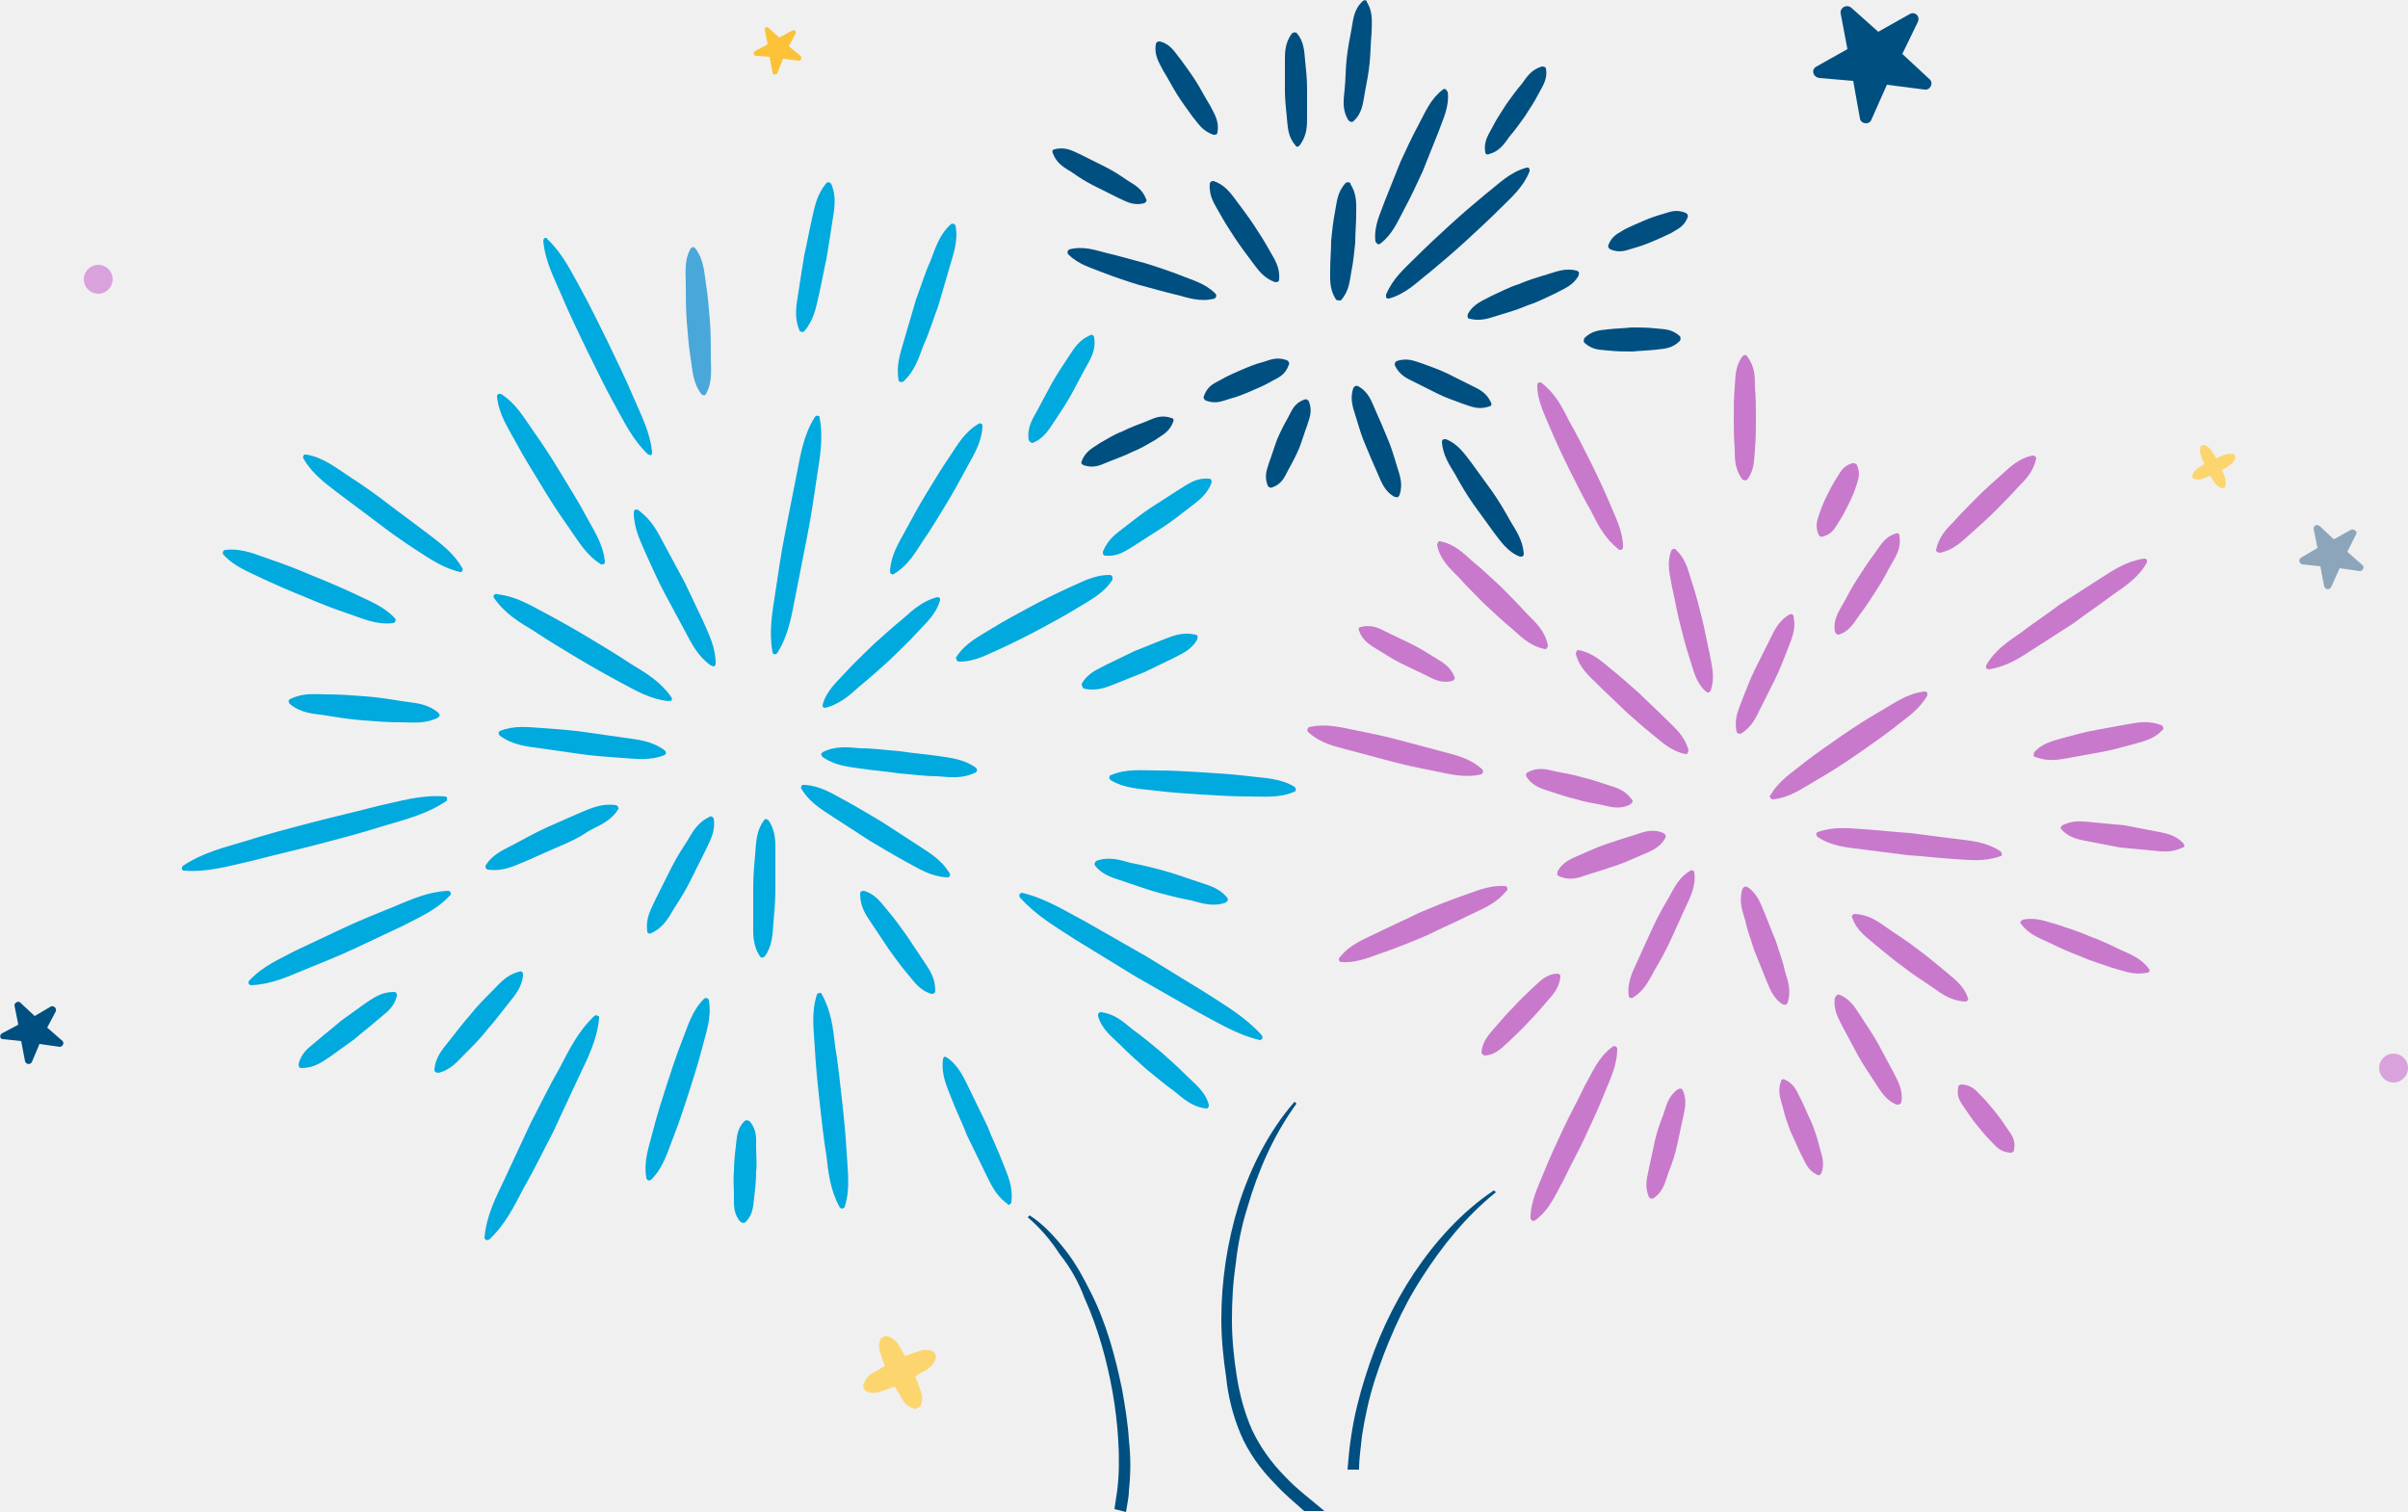
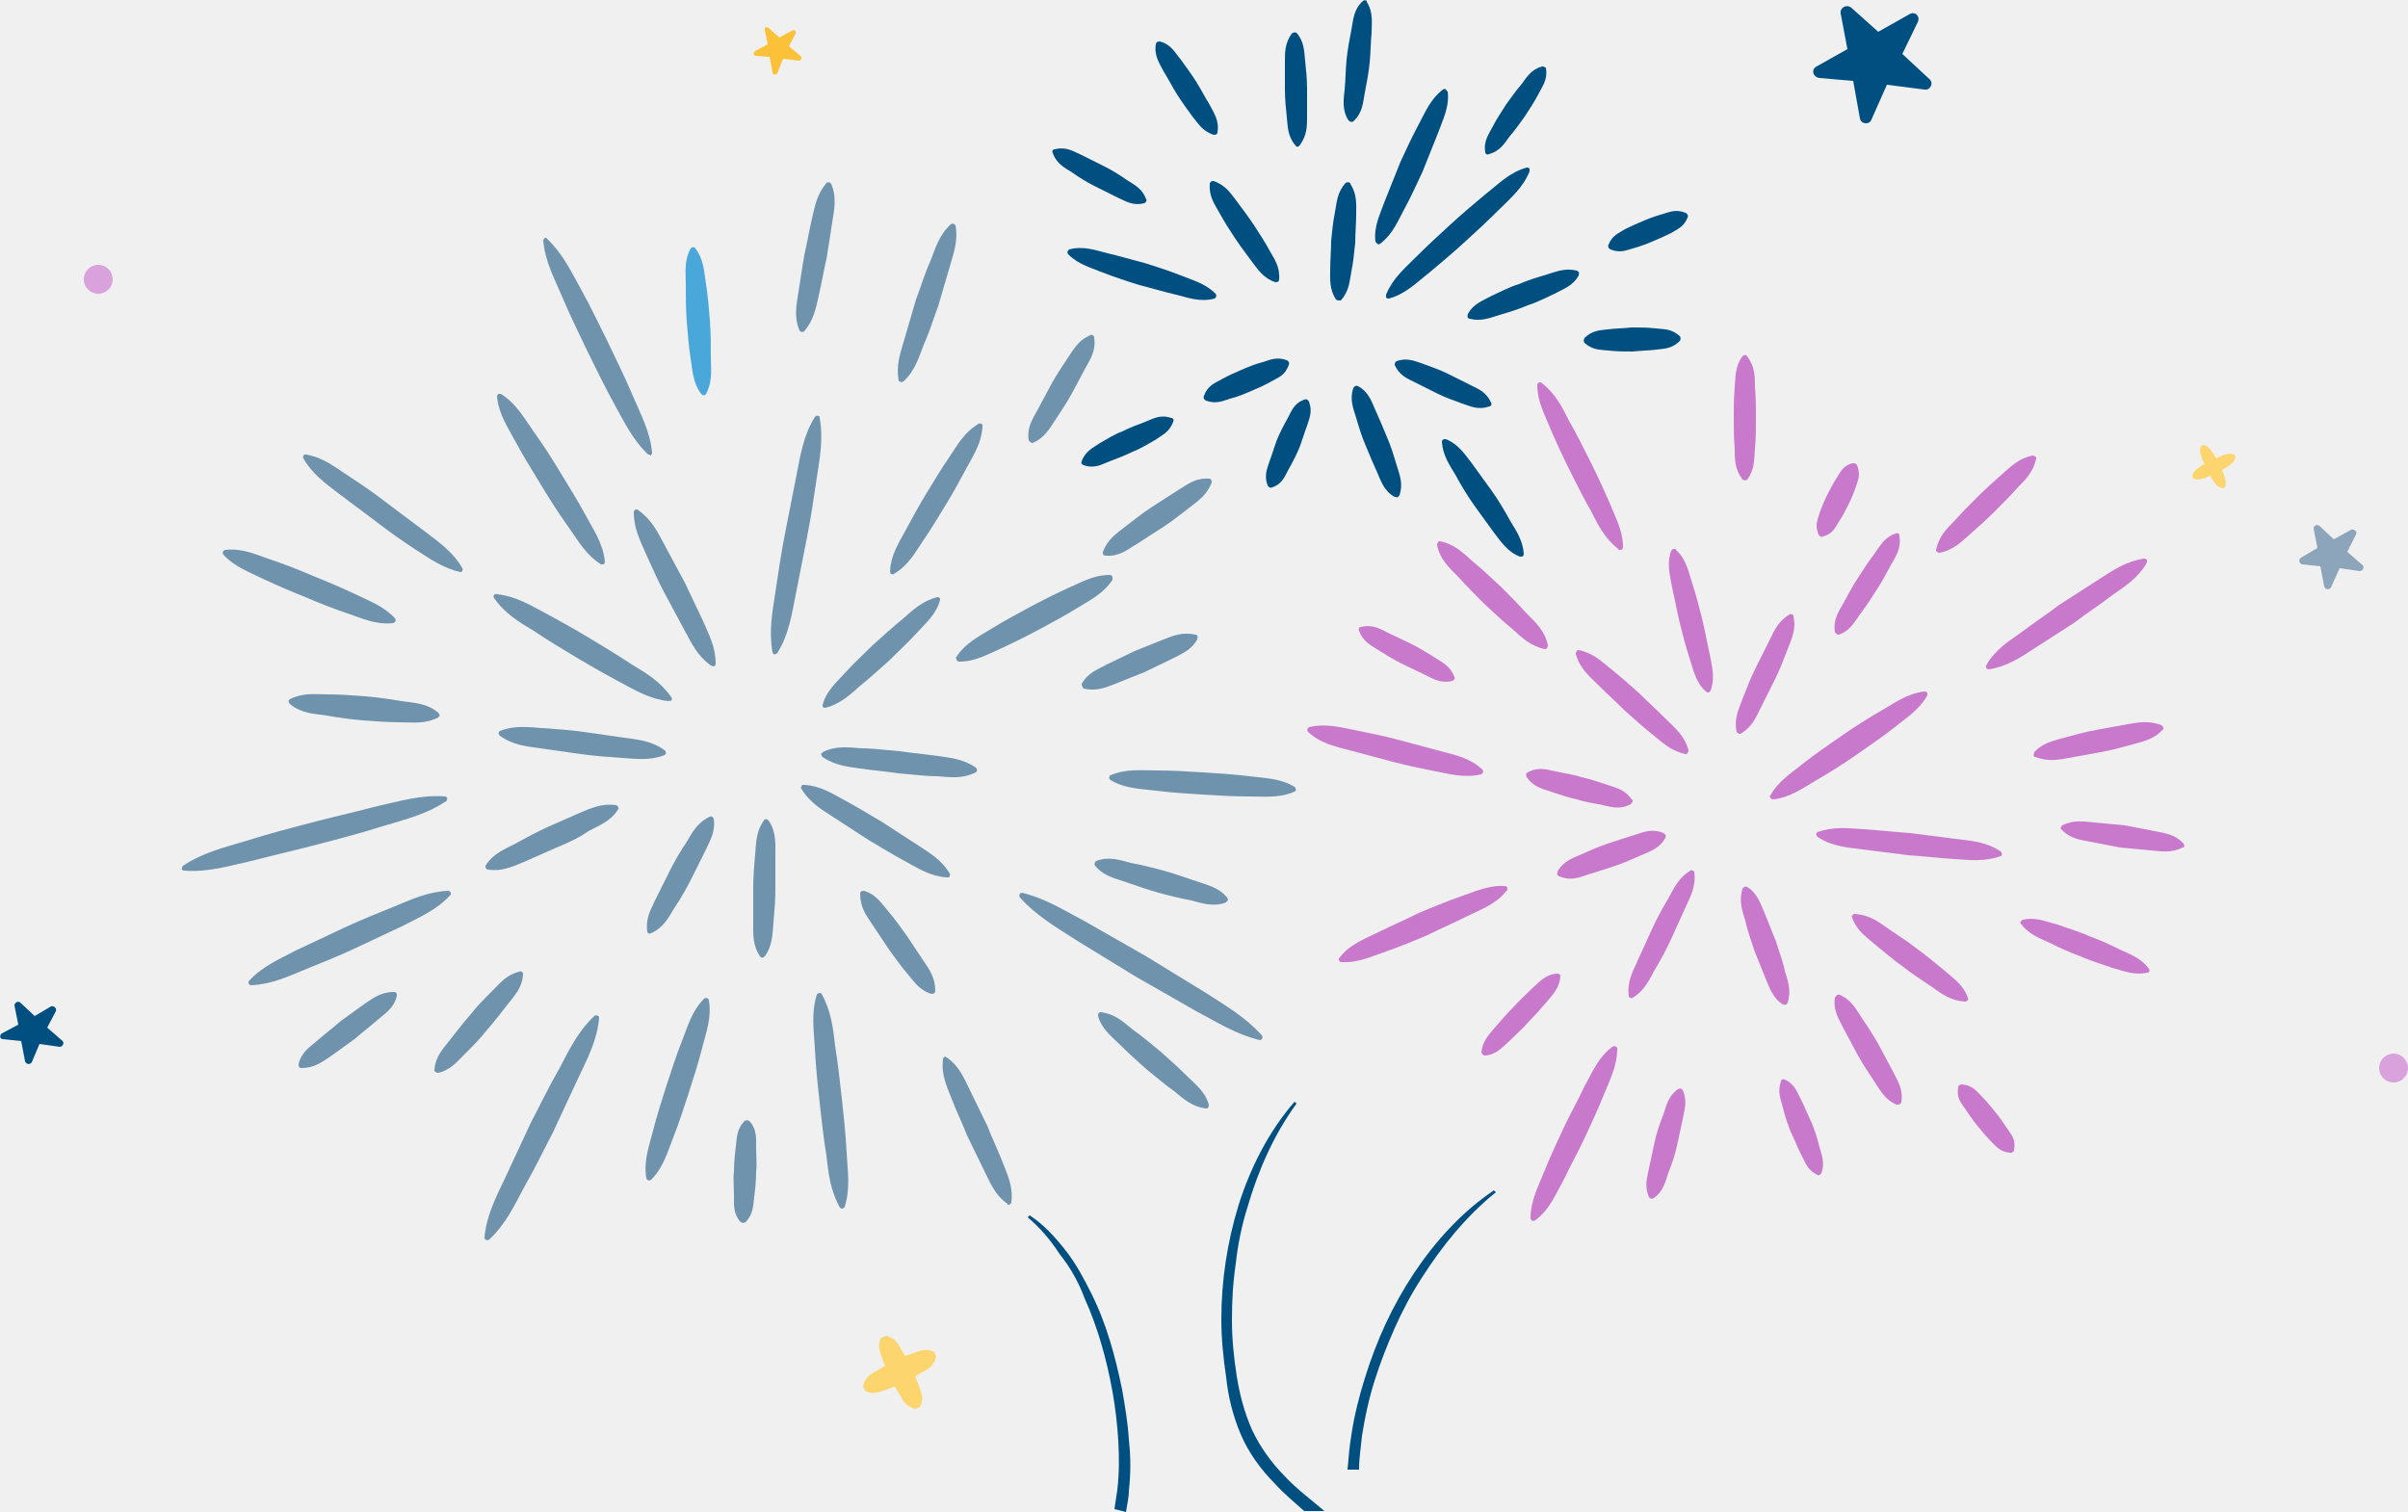
<svg xmlns="http://www.w3.org/2000/svg" id="Layer_1" viewBox="0 0 250 157">
-   <style>.st0{fill:#00A9DE;} .st1{fill:#4AA7D9;} .st2{fill:#004F81;} .st3{fill:#D9A2DC;} .st4{fill:#C879CC;} .st5{fill:#FFFFFF;} .st6{fill:#FCD56E;} .st7{fill:#FBC239;} .st8{fill:#8CA5BB;}</style>
+   <style>.st0{fill:#6F93AD;} .st1{fill:#4AA7D9;} .st2{fill:#004F81;} .st3{fill:#D9A2DC;} .st4{fill:#C879CC;} .st5{fill:#FFFFFF;} .st6{fill:#FCD56E;} .st7{fill:#FBC239;} .st8{fill:#8CA5BB;}</style>
  <path class="st0" d="M73.8 69.1c-1.4-1-2-2.3-2.7-3.6L69 61.6c-.7-1.3-1.3-2.7-1.9-4-.6-1.4-1.3-2.7-1.3-4.4 0-.2.1-.3.3-.3.1 0 .1 0 .2.1 1.4 1 2 2.3 2.7 3.6l2.1 3.9c.6 1.3 1.3 2.7 1.9 4 .6 1.4 1.3 2.7 1.3 4.4 0 .2-.1.3-.3.3-.1-.1-.1-.1-.2-.1zM67.3 47.2c-1.6-1.5-2.5-3.4-3.5-5.2-1-1.8-1.9-3.7-2.8-5.5-.9-1.9-1.8-3.7-2.6-5.6-.8-1.9-1.8-3.7-2-5.9 0-.1.1-.3.2-.3s.2 0 .2.1c1.6 1.5 2.5 3.4 3.5 5.2 1 1.8 1.9 3.7 2.8 5.5.9 1.9 1.8 3.7 2.6 5.6.8 1.9 1.8 3.7 2 5.9 0 .1-.1.3-.2.3 0-.1-.1-.1-.2-.1z" />
  <path class="st1" d="M72.8 40.9c-.9-1.2-.9-2.5-1.1-3.7-.2-1.3-.3-2.5-.4-3.8-.1-1.3-.1-2.5-.1-3.8 0-1.3-.2-2.5.5-3.8.1-.1.3-.2.4-.1l.1.1c.9 1.2.9 2.5 1.1 3.7.2 1.3.3 2.5.4 3.8.1 1.3.1 2.5.1 3.8 0 1.3.2 2.5-.5 3.8-.1.2-.3.2-.5 0 0 .1 0 .1 0 0z" />
  <path class="st0" d="M80.2 67.7c-.4-2.2 0-4.2.3-6.2s.6-4.1 1-6.1.8-4.1 1.2-6.1c.4-2 .7-4.1 1.9-6 .1-.1.2-.2.4-.1.1 0 .1.1.1.2.4 2.2 0 4.2-.3 6.2s-.6 4.1-1 6.1-.8 4.1-1.2 6.1c-.4 2-.7 4.1-1.9 6-.1.1-.2.2-.4.1-.1-.1-.1-.2-.1-.2zM83 34.3c-.6-1.4-.3-2.7-.1-4 .2-1.3.4-2.6.6-3.8.3-1.3.5-2.5.8-3.8.3-1.3.5-2.5 1.5-3.7.1-.1.3-.1.4 0l.1.1c.6 1.4.3 2.7.1 4-.2 1.3-.4 2.6-.6 3.8-.3 1.3-.5 2.5-.8 3.8-.3 1.3-.5 2.5-1.5 3.7-.1.1-.3.1-.4 0 0 0-.1 0-.1-.1zM93.3 39.5c-.3-1.6.2-2.9.6-4.3.4-1.4.8-2.7 1.2-4.1.5-1.3.9-2.7 1.5-4 .5-1.3.9-2.7 2.1-3.8.1-.1.3-.1.4 0l.1.1c.3 1.6-.2 2.9-.6 4.3-.4 1.4-.8 2.7-1.2 4.1-.5 1.3-.9 2.7-1.5 4-.5 1.3-.9 2.7-2.1 3.8-.1.1-.3.1-.4 0-.1 0-.1 0-.1-.1zM106.8 45.7c-.2-1.3.4-2.2.9-3.1.5-.9 1-1.9 1.5-2.8.5-.9 1.1-1.8 1.7-2.7.6-.9 1.1-1.8 2.3-2.3.2-.1.3 0 .4.2v.1c.2 1.3-.4 2.2-.9 3.1-.5.9-1 1.9-1.5 2.8-.5.9-1.1 1.8-1.7 2.7-.6.9-1.1 1.8-2.3 2.3-.1 0-.3-.1-.4-.3zM92.4 59.3c.1-1.7.9-2.9 1.6-4.2.7-1.3 1.4-2.6 2.2-3.9.8-1.3 1.5-2.5 2.4-3.8.8-1.2 1.5-2.5 3-3.4.1-.1.3 0 .4.1v.2c-.1 1.7-.9 2.9-1.6 4.2-.7 1.3-1.4 2.6-2.2 3.9-.8 1.3-1.5 2.5-2.4 3.8-.8 1.2-1.5 2.5-3 3.4-.1.1-.3 0-.4-.1.1-.1 0-.2 0-.2zM85.4 73.2c.4-1.5 1.5-2.4 2.4-3.4.9-1 1.9-1.9 2.9-2.9 1-.9 2-1.8 3.1-2.7 1-.9 2-1.8 3.5-2.2.2 0 .3.1.3.2v.1c-.4 1.5-1.5 2.4-2.4 3.4-.9 1-1.9 1.9-2.9 2.9-1 .9-2 1.8-3.1 2.7-1 .9-2 1.8-3.5 2.2-.2 0-.3-.1-.3-.2v-.1zM112.3 71c.7-1.2 1.7-1.5 2.6-2 1-.5 1.9-.9 2.9-1.4l3-1.2c1-.4 2-.8 3.3-.5.2 0 .3.2.2.4v.1c-.7 1.2-1.7 1.5-2.6 2-1 .5-1.9.9-2.9 1.4l-3 1.2c-1 .4-2 .8-3.3.5-.1-.1-.2-.3-.2-.5zM115.3 80.5c1.6-.7 3.2-.5 4.8-.5 1.6 0 3.2.1 4.8.2 1.6.1 3.2.2 4.8.4 1.6.2 3.2.2 4.7 1.1.1.1.2.3.1.4 0 .1-.1.1-.1.1-1.6.7-3.2.5-4.8.5-1.6 0-3.2-.1-4.8-.2-1.6-.1-3.2-.2-4.8-.4-1.6-.2-3.2-.2-4.7-1.1-.1-.1-.2-.2-.1-.4 0-.1.1-.1.1-.1zM85.4 78.1c1.4-.7 2.7-.5 4-.4 1.3 0 2.7.2 4 .3 1.3.2 2.6.3 4 .5 1.3.2 2.6.3 3.9 1.2.1.1.2.3.1.4l-.1.1c-1.4.7-2.7.5-4 .4-1.3 0-2.7-.2-4-.3-1.3-.2-2.6-.3-4-.5-1.3-.2-2.6-.3-3.9-1.2-.1-.1-.2-.3-.1-.4.1 0 .1-.1.1-.1zM99.3 68.2c.9-1.4 2.3-2.1 3.6-2.9 1.3-.8 2.6-1.5 3.9-2.2 1.3-.7 2.7-1.4 4-2 1.4-.6 2.7-1.4 4.4-1.4.2 0 .3.1.3.3v.2c-.9 1.4-2.3 2.1-3.6 2.9-1.3.8-2.6 1.5-3.9 2.2-1.3.7-2.7 1.4-4 2-1.4.6-2.7 1.4-4.4 1.4-.2 0-.3-.1-.3-.3-.1-.1-.1-.1 0-.2zM83.5 81.5c1.7.1 2.9.9 4.2 1.6 1.3.7 2.6 1.5 3.8 2.2 1.2.8 2.5 1.6 3.7 2.4 1.2.8 2.5 1.5 3.4 3 .1.1 0 .3-.1.4h-.2c-1.7-.1-2.9-.9-4.2-1.6-1.3-.7-2.6-1.5-3.8-2.2-1.2-.8-2.5-1.6-3.7-2.4-1.2-.8-2.5-1.5-3.4-3-.1-.1 0-.3.1-.4h.2zM113.8 89.4c1.3-.5 2.5-.1 3.6.2 1.1.2 2.3.5 3.4.8 1.1.3 2.2.7 3.4 1.1 1.1.4 2.3.6 3.2 1.7.1.1.1.3 0 .4 0 0-.1 0-.1.1-1.3.5-2.5.1-3.6-.2-1.1-.2-2.3-.5-3.4-.8-1.1-.3-2.2-.7-3.4-1.1-1.1-.4-2.3-.6-3.2-1.7-.1-.1-.1-.3.1-.5 0 .1 0 0 0 0zM106.1 92.7c2.5.6 4.5 1.9 6.6 3l6.3 3.6c2.1 1.3 4.1 2.5 6.2 3.8 2 1.3 4.1 2.5 5.8 4.4.1.1.1.3 0 .4-.1.1-.2.1-.2.1-2.5-.6-4.5-1.9-6.6-3l-6.3-3.6c-2.1-1.3-4.1-2.5-6.2-3.8-2-1.3-4.1-2.5-5.8-4.4-.1-.1-.1-.3 0-.4.1-.1.2-.1.2-.1zM114.3 105.1c1.5.2 2.3 1 3.3 1.8 1 .7 1.9 1.5 2.9 2.3.9.8 1.8 1.6 2.7 2.5.9.9 1.9 1.6 2.3 3 0 .2 0 .3-.2.4h-.1c-1.5-.2-2.3-1-3.3-1.8-1-.7-1.9-1.5-2.9-2.3-.9-.8-1.8-1.6-2.7-2.5-.9-.9-1.9-1.6-2.3-3 0-.2 0-.3.2-.4h.1zM89.7 92.5c1.3.4 1.8 1.3 2.5 2.1s1.3 1.7 1.9 2.5l1.8 2.7c.6.9 1.2 1.7 1.2 3.1 0 .2-.2.3-.3.3h-.1c-1.3-.4-1.8-1.3-2.5-2.1s-1.3-1.7-1.9-2.5l-1.8-2.7c-.6-.9-1.2-1.7-1.2-3.1 0-.2.1-.3.4-.3-.1 0-.1 0 0 0zM98.3 109.8c1.3.9 1.8 2.2 2.4 3.4.6 1.2 1.2 2.5 1.8 3.7.5 1.3 1.1 2.5 1.6 3.8.5 1.3 1.1 2.5.9 4.1 0 .2-.2.3-.3.3-.1 0-.1 0-.1-.1-1.3-.9-1.8-2.2-2.4-3.4-.6-1.2-1.2-2.5-1.8-3.7-.5-1.3-1.1-2.5-1.6-3.8-.5-1.3-1.1-2.5-.9-4.1 0-.2.2-.3.3-.3 0 .1 0 .1.1.1zM85.3 103.2c1 1.8 1.2 3.6 1.4 5.4.3 1.8.5 3.7.7 5.5.2 1.8.4 3.7.5 5.6.1 1.9.4 3.7-.2 5.6 0 .1-.2.2-.3.2-.1 0-.1-.1-.2-.1-1-1.8-1.2-3.6-1.4-5.4-.3-1.8-.5-3.7-.7-5.5-.2-1.8-.4-3.7-.5-5.6-.1-1.9-.4-3.7.2-5.6 0-.1.2-.2.3-.2.2 0 .2.1.2.1zM79.8 85.2c.8 1.2.7 2.4.7 3.6v3.5c0 1.2-.1 2.4-.2 3.5-.1 1.2-.1 2.4-.9 3.5-.1.1-.3.2-.4.1l-.1-.1c-.8-1.2-.7-2.4-.7-3.6v-3.5c0-1.2.1-2.4.2-3.5.1-1.2.1-2.4.9-3.5.1-.2.3-.2.5 0 0-.1 0-.1 0 0zM77.8 116.4c.8.9.7 1.8.7 2.7 0 .9.1 1.8 0 2.6 0 .9-.1 1.8-.2 2.6-.1.9-.1 1.8-.9 2.6-.1.1-.3.1-.5 0-.8-.9-.7-1.8-.7-2.7 0-.9-.1-1.8 0-2.6 0-.9.1-1.8.2-2.6.1-.9.1-1.8.9-2.6.1-.1.3-.1.5 0zM73.6 103.9c.3 1.8-.3 3.3-.7 4.9-.4 1.6-.9 3.1-1.4 4.7-.5 1.5-1 3.1-1.6 4.6-.6 1.5-1 3.1-2.3 4.4-.1.1-.3.1-.4 0 0 0-.1-.1-.1-.2-.3-1.8.3-3.3.7-4.9.4-1.6.9-3.1 1.4-4.7.5-1.5 1-3.1 1.6-4.6.6-1.5 1-3.1 2.3-4.4.1-.1.3-.1.4 0 .1.1.1.1.1.2zM74.1 85c.2 1.4-.4 2.3-.9 3.4l-1.5 3c-.5 1-1.1 2-1.7 2.9-.6 1-1.1 2-2.4 2.6-.2.1-.3 0-.4-.1v-.1c-.2-1.4.4-2.3.9-3.4l1.5-3c.5-1 1.1-2 1.7-2.9.6-1 1.1-2 2.4-2.6.1-.1.3 0 .4.2zM62.2 105.7c-.2 2.3-1.2 4.2-2.1 6.1-.9 1.9-1.8 3.9-2.7 5.8-1 1.9-1.9 3.8-3 5.7-1 1.9-1.9 3.8-3.6 5.4-.1.1-.3.1-.4 0-.1-.1-.1-.1-.1-.2.2-2.3 1.2-4.2 2.1-6.1.9-1.9 1.8-3.9 2.7-5.8 1-1.9 1.9-3.8 3-5.7 1-1.9 1.9-3.8 3.6-5.4.1-.1.3-.1.4 0 .1 0 .1.1.1.2zM54.3 101.2c-.1 1.4-.9 2.2-1.6 3.1-.7.9-1.4 1.8-2.1 2.6-.7.9-1.5 1.7-2.3 2.5-.8.8-1.5 1.7-2.8 2-.2 0-.3-.1-.4-.2v-.1c.1-1.4.9-2.2 1.6-3.1.7-.9 1.4-1.8 2.1-2.6.7-.9 1.5-1.7 2.3-2.5.8-.8 1.5-1.7 2.8-2 .2-.1.4 0 .4.3 0-.1 0-.1 0 0zM64.2 84c-.8 1.3-2 1.7-3.1 2.3-1 .7-2.1 1.2-3.3 1.7-1.1.5-2.3 1-3.4 1.5-1.2.5-2.3 1-3.7.8-.2 0-.3-.2-.3-.3v-.1c.8-1.3 2-1.7 3.1-2.3 1.1-.6 2.2-1.2 3.3-1.7 1.1-.5 2.3-1 3.4-1.5 1.2-.5 2.3-1 3.7-.8.2 0 .3.2.3.3.1.1 0 .1 0 .1zM46.7 93c-1.4 1.5-3.1 2.2-4.8 3.1l-5.1 2.4c-1.7.8-3.5 1.5-5.2 2.2-1.7.7-3.4 1.5-5.5 1.6-.2 0-.3-.1-.3-.3 0-.1 0-.1.1-.2 1.4-1.5 3.1-2.2 4.8-3.1l5.1-2.4c1.7-.8 3.5-1.5 5.2-2.2 1.7-.7 3.4-1.5 5.5-1.6.2 0 .3.1.3.3 0 .1 0 .1-.1.2zM46.3 83.2c-2.1 1.4-4.3 1.9-6.6 2.6-2.2.7-4.5 1.3-6.8 1.9-2.3.6-4.5 1.1-6.8 1.7-2.3.5-4.5 1.2-7 1-.1 0-.3-.1-.2-.3 0-.1.1-.2.1-.2 2.1-1.4 4.3-1.9 6.6-2.6 2.2-.7 4.5-1.3 6.8-1.9 2.3-.6 4.5-1.1 6.8-1.7 2.3-.5 4.5-1.2 7-1 .1 0 .3.1.2.3 0 .1 0 .2-.1.2zM45.5 74.5c-1.4.7-2.6.5-3.9.5-1.3 0-2.6-.1-3.9-.2-1.3-.1-2.6-.3-3.8-.5-1.3-.2-2.6-.2-3.8-1.2-.1-.1-.2-.3-.1-.4l.1-.1c1.4-.7 2.6-.5 3.9-.5 1.3 0 2.6.1 3.9.2 1.3.1 2.6.3 3.8.5 1.3.2 2.6.2 3.8 1.2.1.1.2.3.1.4-.1 0-.1.1-.1.1zM69 78.4c-1.5.6-2.9.4-4.4.3-1.4-.1-2.9-.2-4.3-.4l-4.2-.6c-1.4-.2-2.8-.3-4.2-1.3-.1-.1-.2-.3-.1-.4l.1-.1c1.5-.6 2.9-.4 4.4-.3 1.4.1 2.9.2 4.3.4l4.2.6c1.4.2 2.8.3 4.2 1.3.1.1.2.3.1.4l-.1.1zM69.4 72.8c-1.9-.2-3.4-1.1-4.9-1.9-1.5-.8-3.1-1.7-4.6-2.6-1.5-.9-3-1.8-4.5-2.8-1.5-.9-3-1.8-4.1-3.4-.1-.1-.1-.3.1-.4.1 0 .1-.1.2 0 1.9.2 3.4 1.1 4.9 1.9 1.5.8 3.1 1.7 4.6 2.6 1.5.9 3 1.8 4.5 2.8 1.5.9 3 1.8 4.1 3.4.1.1.1.3-.1.4-.1-.1-.2 0-.2 0zM40.8 64.7c-1.8.2-3.2-.5-4.7-1s-3-1.1-4.4-1.7c-1.5-.6-2.9-1.2-4.4-1.9-1.4-.7-2.9-1.2-4.1-2.5-.1-.1-.1-.3 0-.4 0 0 .1-.1.2-.1 1.8-.2 3.2.5 4.7 1s3 1.1 4.4 1.7c1.5.6 2.9 1.2 4.4 1.9 1.4.7 2.9 1.2 4.1 2.5.1.1.1.3 0 .4-.1 0-.1.1-.2.1zM47.8 59.4c-1.8-.4-3.2-1.4-4.6-2.3-1.4-.9-2.8-1.9-4.1-2.9-1.3-1-2.7-2-4-3-1.3-1-2.7-2-3.6-3.6-.1-.1 0-.3.1-.4h.2c1.8.3 3.1 1.4 4.5 2.3 1.4.9 2.8 1.9 4.1 2.9 1.3 1 2.7 2 4 3 1.3 1 2.7 2 3.6 3.6.1.1 0 .3-.1.4h-.1zM62.4 58.6c-1.6-1-2.4-2.5-3.4-3.9s-1.9-2.8-2.8-4.3c-.9-1.5-1.8-2.9-2.6-4.4-.8-1.5-1.8-2.9-2-4.8 0-.2.1-.3.2-.3h.2c1.6 1 2.4 2.5 3.4 3.9s1.9 2.8 2.8 4.3c.9 1.5 1.8 2.9 2.6 4.4.8 1.5 1.8 2.9 2 4.8 0 .2-.1.3-.2.3h-.2z" />
  <path class="st2" d="M138.7 31.1c-.7-1.1-.6-2.1-.6-3.1s.1-2 .1-3c.1-1 .2-2 .4-3s.2-2 1.1-3c.1-.1.3-.1.5 0v.1c.7 1.1.6 2.1.6 3.1s-.1 2-.1 3c-.1 1-.2 2-.4 3s-.2 2-1.1 3c-.2 0-.4 0-.5-.1zM142.8 25.1c-.2-1.6.5-2.9 1-4.3.5-1.3 1.1-2.7 1.6-4 .6-1.3 1.2-2.6 1.9-3.9.7-1.3 1.2-2.6 2.5-3.6.1-.1.3-.1.4.1 0 0 0 .1.1.1.2 1.6-.5 2.9-1 4.3-.5 1.3-1.1 2.7-1.6 4-.6 1.3-1.2 2.6-1.9 3.9-.7 1.3-1.2 2.6-2.5 3.6-.1.1-.3.1-.4-.1l-.1-.1zM143.9 30.6c.7-1.7 1.9-2.7 3.1-3.9 1.2-1.2 2.4-2.3 3.6-3.4 1.2-1.1 2.5-2.2 3.7-3.2 1.3-1 2.4-2.2 4.2-2.7.1 0 .3 0 .3.2v.2c-.7 1.7-1.9 2.7-3.1 3.9-1.2 1.2-2.4 2.3-3.6 3.4-1.2 1.1-2.5 2.2-3.7 3.2-1.3 1-2.4 2.2-4.2 2.7-.1 0-.3 0-.3-.2v-.2zM154.2 15.8c-.2-1.2.4-1.9.8-2.7.4-.8.9-1.5 1.4-2.3.5-.7 1-1.4 1.6-2.1.5-.7 1-1.5 2.1-1.8.2 0 .4.1.4.2.2 1.2-.4 1.9-.8 2.7-.4.8-.9 1.5-1.4 2.3-.5.7-1 1.4-1.6 2.1-.5.7-1 1.5-2.1 1.8-.2.1-.4 0-.4-.2zM167 25.4c.4-1 1.1-1.2 1.7-1.6.6-.3 1.3-.6 2-.9.7-.3 1.3-.5 2-.7.7-.2 1.3-.5 2.3-.1.2.1.3.3.2.5-.4 1-1.1 1.2-1.7 1.6-.6.3-1.3.6-2 .9-.7.3-1.3.5-2 .7-.7.2-1.3.5-2.3.1-.2-.1-.3-.3-.2-.5zM152.4 32.6c.6-1.1 1.6-1.4 2.5-1.9.9-.4 1.8-.9 2.8-1.2.9-.4 1.9-.7 2.9-1 1-.3 1.9-.7 3.1-.4.2.1.3.2.2.4v.1c-.6 1.1-1.6 1.4-2.5 1.9-.9.4-1.8.9-2.8 1.2-.9.4-1.9.7-2.9 1-1 .3-1.9.7-3.1.4-.2 0-.3-.2-.2-.5 0 .1 0 .1 0 0zM164.5 35.1c.8-.8 1.6-.8 2.4-.9.8-.1 1.6-.1 2.5-.2.8 0 1.6 0 2.5.1.8.1 1.6 0 2.5.8.1.1.1.4 0 .5-.8.8-1.6.8-2.4.9-.8.1-1.6.1-2.5.2-.8 0-1.6 0-2.5-.1-.8-.1-1.6 0-2.5-.8-.1-.1-.1-.3 0-.5zM145 37.5c1.1-.4 1.9 0 2.8.3.8.3 1.7.6 2.5 1l2.4 1.2c.8.4 1.6.7 2.1 1.8.1.2 0 .4-.2.4-1.1.4-1.9 0-2.8-.3-.8-.3-1.7-.6-2.5-1l-2.4-1.2c-.8-.4-1.6-.7-2.1-1.8 0-.1 0-.3.2-.4 0 .1 0 0 0 0zM141 40.1c1.1.6 1.4 1.6 1.8 2.5.4.9.8 1.8 1.2 2.8.4.9.7 1.9 1 2.9.3 1 .7 1.9.3 3.1-.1.2-.2.3-.4.2h-.1c-1.1-.6-1.4-1.6-1.8-2.5-.4-.9-.8-1.8-1.2-2.8-.4-.9-.7-1.9-1-2.9-.3-1-.7-1.9-.3-3.1.1-.2.3-.3.5-.2z" />
  <path class="st3" d="M149.9 45.8l8.1 11.9" />
  <path class="st2" d="M150.1 45.6c1.3.5 2 1.6 2.7 2.5.7 1 1.4 1.9 2.1 2.9.7 1 1.3 2 1.9 3.1.6 1 1.3 2 1.4 3.4 0 .2-.1.3-.3.3h-.1c-1.3-.5-2-1.6-2.7-2.5-.7-1-1.4-1.9-2.1-2.9-.7-1-1.3-2-1.9-3.1-.6-1-1.3-2-1.4-3.4 0-.2.1-.3.3-.3h.1zM135.9 41.7c.4 1.1 0 1.8-.2 2.5-.3.8-.5 1.5-.8 2.3-.3.7-.7 1.5-1.1 2.2-.4.7-.6 1.5-1.7 1.9-.2.1-.4 0-.5-.2-.4-1.1 0-1.8.2-2.5.3-.8.5-1.5.8-2.3.3-.7.7-1.5 1.1-2.2.4-.7.6-1.5 1.7-1.9.2-.1.4 0 .5.2z" />
  <path class="st0" d="M125.8 50.1c-.5 1.3-1.4 1.9-2.3 2.6-.9.7-1.8 1.4-2.7 2-.9.6-1.9 1.2-2.8 1.8-1 .6-1.8 1.3-3.2 1.2-.2 0-.3-.1-.3-.3v-.1c.5-1.3 1.4-1.9 2.3-2.6.9-.7 1.8-1.4 2.7-2 .9-.6 1.9-1.2 2.8-1.8 1-.6 1.8-1.3 3.2-1.2.2 0 .3.1.3.4 0-.1 0-.1 0 0z" />
  <path class="st2" d="M121.8 43.8c-.4 1.1-1.2 1.4-1.9 1.9-.7.4-1.5.9-2.3 1.2-.8.4-1.6.7-2.4 1-.8.3-1.5.8-2.7.4-.2-.1-.3-.2-.2-.4.4-1.1 1.2-1.4 1.9-1.9.7-.4 1.5-.9 2.3-1.2.8-.4 1.6-.7 2.4-1 .8-.3 1.5-.8 2.7-.4.2 0 .3.2.2.4zM133.8 37.9c-.4 1.1-1.1 1.3-1.8 1.7-.7.4-1.4.7-2.1 1-.7.3-1.4.6-2.2.8-.7.2-1.4.6-2.5.2-.2-.1-.3-.3-.2-.5.4-1.1 1.1-1.3 1.8-1.7.7-.4 1.4-.7 2.1-1 .7-.3 1.4-.6 2.2-.8.7-.2 1.4-.6 2.5-.2.2.1.3.3.2.5zM126.1 31c-1.5.4-2.8-.1-4-.4-1.3-.3-2.6-.7-3.8-1-1.3-.4-2.5-.8-3.8-1.3-1.2-.5-2.5-.8-3.6-1.9-.1-.1-.1-.3 0-.4l.1-.1c1.5-.4 2.8.1 4 .4 1.3.3 2.6.7 3.8 1 1.3.4 2.5.8 3.8 1.3 1.2.5 2.5.8 3.6 1.9.1.1.1.3 0 .4l-.1.1zM118.8 21.1c-1.2.3-1.9-.2-2.8-.6l-2.4-1.2c-.8-.4-1.6-.9-2.3-1.4-.8-.5-1.6-.9-2-2-.1-.2 0-.4.2-.4 1.2-.3 1.9.2 2.8.6l2.4 1.2c.8.4 1.6.9 2.3 1.4.8.5 1.6.9 2 2 .1.1 0 .3-.2.4.1 0 0 0 0 0zM132.4 29.3c-1.2-.4-1.8-1.3-2.4-2.1-.6-.8-1.2-1.6-1.8-2.5-.6-.9-1.1-1.7-1.6-2.6-.5-.9-1.1-1.7-1-3 0-.2.2-.3.3-.3h.1c1.2.4 1.8 1.3 2.4 2.1.6.8 1.2 1.6 1.8 2.5.6.9 1.1 1.7 1.6 2.6.5.9 1.1 1.7 1 3 0 .2-.1.3-.4.3.1 0 0 0 0 0zM126 14c-1.2-.4-1.6-1.2-2.2-1.9-.5-.7-1.1-1.5-1.6-2.3-.5-.8-.9-1.6-1.4-2.4-.4-.8-1-1.6-.8-2.8 0-.2.2-.3.4-.3 1.2.3 1.6 1.2 2.2 1.9.5.7 1.1 1.5 1.6 2.3.5.8.9 1.6 1.4 2.4.4.8 1 1.6.8 2.8 0 .2-.1.3-.4.3.1 0 .1 0 0 0zM134.5 15.1c-.8-.9-.8-1.9-.9-2.9-.1-1-.2-1.9-.2-2.9V6.4c0-1 0-1.9.7-2.9.1-.1.3-.2.5-.1.8.9.8 1.9.9 2.9.1 1 .2 1.9.2 2.9v2.9c0 1 0 1.9-.7 2.9-.2.3-.4.3-.5.1 0 .1 0 .1 0 0zM140 12.5c-.7-1.1-.5-2.2-.4-3.2.1-1 .1-2.1.2-3.1s.3-2.1.5-3.1.2-2.1 1.2-3c.1-.1.3-.1.4 0v.1c.7 1.1.5 2.2.5 3.2-.1 1-.1 2.1-.2 3.1s-.3 2.1-.5 3.1-.2 2.1-1.2 3c-.1.1-.3.1-.5-.1z" />
  <path class="st4" d="M206.2 69.1c.9-1.6 2.3-2.5 3.6-3.4 1.3-1 2.7-1.9 4-2.9l4.2-2.7c1.4-.9 2.7-1.8 4.6-2.1.2 0 .3.1.3.2v.2c-.9 1.6-2.3 2.5-3.6 3.4-1.3 1-2.7 1.9-4 2.9l-4.2 2.7c-1.4.9-2.7 1.8-4.6 2.1-.2 0-.3-.1-.3-.2v-.2zM183.8 82.6c.9-1.6 2.3-2.4 3.5-3.4 1.3-1 2.6-1.9 3.9-2.8 1.3-.9 2.7-1.8 4.1-2.6 1.4-.8 2.7-1.8 4.5-2 .2 0 .3.1.3.2v.2c-.9 1.6-2.3 2.4-3.5 3.4-1.3 1-2.6 1.9-3.9 2.8-1.3.9-2.7 1.8-4.1 2.6-1.4.8-2.7 1.8-4.5 2-.2 0-.3-.1-.3-.2-.1-.1-.1-.2 0-.2zM211.2 78.1c.9-1 2.1-1.2 3.1-1.5 1.1-.3 2.2-.6 3.3-.8l3.3-.6c1.1-.2 2.2-.4 3.5.1.2.1.2.3.2.4 0 0 0 .1-.1.1-.9 1-2.1 1.2-3.1 1.5-1.1.3-2.2.6-3.3.8l-3.3.6c-1.1.2-2.2.4-3.5-.1-.2 0-.2-.2-.1-.5-.1.1 0 .1 0 0zM188.7 86.4c1.7-.6 3.2-.4 4.8-.3 1.6.1 3.2.3 4.8.4 1.6.2 3.2.4 4.7.6 1.6.2 3.2.3 4.7 1.3.1.1.2.3.1.4 0 .1-.1.1-.1.1-1.7.6-3.2.4-4.8.3-1.6-.1-3.2-.3-4.8-.4-1.6-.2-3.2-.4-4.7-.6-1.6-.2-3.2-.3-4.7-1.3-.1-.1-.2-.3-.1-.4l.1-.1zM214.1 85.7c1.2-.6 2.2-.4 3.3-.3 1.1.1 2.1.2 3.2.3 1 .2 2.1.4 3.1.6 1 .2 2.1.3 3 1.3.1.1.1.3 0 .4h-.1c-1.2.6-2.2.4-3.3.3-1.1-.1-2.1-.2-3.2-.3-1-.2-2.1-.4-3.1-.6-1-.2-2.1-.3-3-1.3-.1 0-.1-.2.1-.4-.1.1-.1.1 0 0zM210 95.5c1.4-.3 2.4.2 3.6.5 1.1.4 2.2.7 3.3 1.2 1.1.4 2.2.9 3.2 1.4 1.1.5 2.2.9 3 2 .1.1.1.3-.1.4h-.1c-1.4.3-2.4-.2-3.6-.5-1.1-.4-2.2-.7-3.3-1.2-1.1-.4-2.2-.9-3.2-1.4-1.1-.5-2.2-.9-3-2-.1 0-.1-.2.2-.4-.1.1-.1.1 0 0zM192.6 94.9c1.5.1 2.4.8 3.4 1.5s2 1.3 3 2.1c1 .7 1.9 1.5 2.9 2.3.9.8 1.9 1.4 2.4 2.8.1.2 0 .3-.2.4h-.1c-1.5-.1-2.4-.8-3.4-1.5s-2-1.3-3-2.1c-1-.7-1.9-1.5-2.9-2.3-.9-.8-1.9-1.4-2.4-2.8-.1-.2 0-.3.2-.4h.1zM203.7 112.6c1.1.1 1.5.7 2 1.2s1 1.1 1.4 1.6c.5.6.9 1.2 1.3 1.8.4.6.9 1.1.7 2.2 0 .2-.2.3-.4.3-1.1-.1-1.5-.7-2-1.2s-1-1.1-1.4-1.6c-.5-.6-.9-1.2-1.3-1.8-.4-.6-.9-1.1-.7-2.2 0-.2.2-.3.4-.3zM185.3 112.1c1.1.5 1.3 1.4 1.7 2.1.4.8.7 1.6 1.1 2.4.3.8.6 1.6.8 2.5.2.8.6 1.6.2 2.7-.1.2-.3.3-.4.2-1.1-.5-1.3-1.4-1.7-2.1-.4-.8-.7-1.6-1.1-2.4-.3-.8-.6-1.6-.8-2.5-.2-.8-.6-1.6-.2-2.7 0-.2.2-.3.4-.2zM191 103.3c1.2.5 1.7 1.5 2.3 2.4.6.9 1.2 1.8 1.7 2.7.5.9 1 1.9 1.5 2.8.5 1 1.1 1.9.9 3.2 0 .2-.2.3-.4.3h-.1c-1.2-.5-1.7-1.5-2.3-2.4-.6-.9-1.2-1.8-1.7-2.7-.5-.9-1-1.9-1.5-2.8-.5-1-1.1-1.9-.9-3.2.1-.2.3-.4.5-.3zM181.4 92.1c1.1.7 1.4 1.8 1.8 2.7l1.2 3c.3 1 .7 2 .9 3 .3 1 .7 2 .3 3.3-.1.2-.2.3-.4.2h-.1c-1.1-.7-1.4-1.8-1.8-2.7l-1.2-3c-.3-1-.7-2-.9-3-.3-1-.7-2-.3-3.3.1-.2.3-.3.5-.2 0-.1 0-.1 0 0zM175.9 90.6c.2 1.4-.4 2.5-.9 3.6l-1.5 3.3c-.5 1.1-1.1 2.2-1.7 3.2-.6 1.1-1.1 2.2-2.3 2.9-.1.1-.3 0-.4-.1v-.1c-.2-1.4.4-2.5.9-3.6l1.5-3.3c.5-1.1 1.1-2.2 1.7-3.2.6-1.1 1.1-2.2 2.3-2.9.1-.1.3 0 .4.1v.1zM174.7 113.2c.5 1.1.2 2 0 3-.2.9-.4 1.9-.6 2.8-.2.9-.5 1.8-.9 2.8-.3.9-.5 1.9-1.5 2.6-.1.1-.4.1-.5-.1-.5-1.1-.2-2 0-3 .2-.9.4-1.9.6-2.8.2-.9.5-1.8.9-2.8.3-.9.5-1.9 1.5-2.6.2-.1.4-.1.5.1zM167.9 108.9c0 1.8-.8 3.3-1.4 4.8-.6 1.5-1.3 3-2 4.5s-1.5 2.9-2.2 4.4c-.8 1.4-1.4 3-2.9 4.1-.1.1-.3.1-.4 0 0-.1-.1-.1-.1-.2 0-1.8.8-3.3 1.4-4.8.6-1.5 1.3-3 2-4.5s1.5-2.9 2.2-4.4c.8-1.4 1.4-3 2.9-4.1.1-.1.3-.1.4 0 .1.1.1.1.1.2zM162 101.4c-.1 1.2-.8 1.9-1.4 2.6-.6.7-1.2 1.4-1.9 2.1-.6.7-1.3 1.3-2 2-.7.6-1.3 1.4-2.5 1.5-.2 0-.3-.1-.4-.3.1-1.2.8-1.9 1.4-2.6.6-.7 1.2-1.4 1.9-2.1.6-.7 1.3-1.3 2-2 .7-.6 1.3-1.4 2.5-1.5.3 0 .4.1.4.3zM156.4 92.5c-1.1 1.4-2.6 1.9-4 2.6-1.4.7-2.8 1.3-4.2 2-1.4.6-2.9 1.2-4.3 1.7-1.5.5-2.9 1.2-4.6 1.1-.2 0-.3-.1-.3-.3 0-.1 0-.1.1-.2 1.1-1.4 2.6-1.9 4-2.6 1.4-.7 2.8-1.3 4.2-2 1.4-.6 2.9-1.2 4.3-1.7 1.5-.5 2.9-1.2 4.6-1.1.2 0 .3.1.3.3 0 .1 0 .2-.1.2zM172.9 87c-.6 1.1-1.6 1.4-2.5 1.8-.9.4-1.8.8-2.7 1.1-.9.3-1.8.6-2.8.9-.9.3-1.8.7-3 .2-.2-.1-.3-.2-.2-.4v-.1c.6-1.1 1.6-1.4 2.5-1.8.9-.4 1.8-.8 2.7-1.1.9-.3 1.8-.6 2.8-.9.9-.3 1.8-.7 3-.2.2.1.3.3.2.5zM153.8 80.4c-1.7.4-3.2 0-4.7-.3s-3-.6-4.5-1l-4.5-1.2c-1.5-.4-3-.7-4.3-1.9-.1-.1-.1-.3 0-.4l.1-.1c1.7-.4 3.2 0 4.7.3s3 .6 4.5 1l4.5 1.2c1.5.4 3 .7 4.3 1.9.1.1.1.3 0 .4l-.1.1zM169.3 83.5c-1.1.6-2 .3-2.9.1-.9-.2-1.8-.3-2.7-.6-.9-.2-1.8-.5-2.7-.8-.9-.3-1.8-.5-2.5-1.5-.1-.2-.1-.4.1-.5 1.1-.6 2-.3 2.9-.1.9.2 1.8.3 2.7.6.9.2 1.8.5 2.7.8.9.3 1.8.5 2.5 1.5.2.1.1.3-.1.5.1 0 0 0 0 0zM150.8 70.7c-1.2.3-2-.2-2.8-.6-.8-.4-1.7-.8-2.5-1.2-.8-.4-1.6-.9-2.4-1.4-.8-.5-1.6-.9-2-2-.1-.2 0-.4.2-.4 1.2-.3 2 .2 2.8.6.8.4 1.7.8 2.5 1.2.8.4 1.6.9 2.4 1.4.8.5 1.6.9 2 2 .1.1 0 .3-.2.4zM175 78.3c-1.5-.3-2.4-1.2-3.4-2s-2-1.7-2.9-2.5c-.9-.9-1.9-1.8-2.8-2.7-.9-.9-1.9-1.7-2.3-3.2 0-.2.1-.3.2-.4h.1c1.5.3 2.4 1.2 3.4 2s2 1.7 2.9 2.5c.9.9 1.9 1.8 2.8 2.7.9.9 1.9 1.7 2.3 3.2 0 .2-.1.3-.2.4h-.1zM160.4 67.4c-1.5-.3-2.4-1.2-3.4-2.1-1-.8-1.9-1.7-2.9-2.6-.9-.9-1.8-1.8-2.7-2.8-.9-.9-1.9-1.8-2.2-3.3 0-.2.1-.3.2-.4h.1c1.5.3 2.4 1.2 3.4 2.1 1 .8 1.9 1.7 2.9 2.6.9.9 1.8 1.8 2.7 2.8.9.9 1.9 1.8 2.2 3.3 0 .2-.1.3-.2.4h-.1zM168 57c-1.4-1.1-2.1-2.5-2.8-3.9-.8-1.4-1.5-2.8-2.2-4.2-.7-1.4-1.4-2.9-2-4.3-.6-1.5-1.4-2.9-1.4-4.6 0-.2.1-.3.3-.3.1 0 .1 0 .2.1 1.4 1.1 2.1 2.5 2.8 3.9.8 1.4 1.5 2.8 2.2 4.2.7 1.4 1.4 2.9 2 4.3.6 1.5 1.4 2.9 1.4 4.6 0 .2-.1.3-.3.3-.1 0-.2 0-.2-.1zM177.1 71.8c-1.1-1-1.3-2.3-1.7-3.5-.4-1.2-.7-2.4-1-3.6-.3-1.2-.5-2.4-.8-3.7-.2-1.2-.6-2.4-.1-3.8.1-.2.2-.2.4-.2 0 0 .1 0 .1.1 1.1 1 1.3 2.3 1.7 3.5.4 1.2.7 2.4 1 3.6.3 1.2.5 2.4.8 3.7.2 1.2.6 2.4.1 3.8-.1.2-.2.2-.4.2 0-.1-.1-.1-.1-.1zM180.9 49.8c-.8-1.1-.8-2.1-.8-3.2-.1-1.1-.1-2.1-.1-3.2s0-2.1.1-3.2 0-2.1.8-3.2c.1-.1.3-.2.4-.1l.1.1c.8 1.1.8 2.1.8 3.2.1 1.1.1 2.1.1 3.2s0 2.1-.1 3.2 0 2.1-.8 3.2c-.1.1-.3.1-.5 0 .1 0 .1 0 0 0zM180.3 76c-.3-1.4.2-2.3.6-3.4.4-1 .8-2.1 1.3-3.1l1.5-3c.5-1 .9-2 2.1-2.7.1-.1.3 0 .4.1v.1c.3 1.4-.2 2.3-.6 3.4-.4 1-.8 2.1-1.3 3.1l-1.5 3c-.5 1-.9 2-2.1 2.7-.1 0-.3 0-.4-.2zM188.8 55.5c-.4-1-.1-1.5.1-2.2.2-.6.5-1.3.8-1.9.3-.6.6-1.2 1-1.8.4-.6.6-1.2 1.6-1.5.2 0 .4 0 .5.2.4 1 .1 1.5-.1 2.2-.2.6-.5 1.3-.8 1.9-.3.6-.6 1.2-1 1.8-.4.6-.6 1.2-1.6 1.5-.2.1-.4 0-.5-.2zM190.5 65.6c-.2-1.3.4-2.1.9-3 .5-.9.9-1.7 1.5-2.6.5-.8 1.1-1.7 1.7-2.5.6-.8 1-1.7 2.2-2.1.2-.1.4 0 .4.2v.1c.2 1.3-.4 2.1-.9 3-.5.9-.9 1.7-1.5 2.6-.5.8-1.1 1.7-1.7 2.5-.6.8-1 1.7-2.2 2.1-.2 0-.3-.1-.4-.3zM201 57.1c.3-1.4 1.1-2.2 1.9-3 .8-.9 1.6-1.7 2.4-2.5.8-.8 1.7-1.6 2.6-2.4.9-.8 1.7-1.6 3.1-1.9.2 0 .3.1.4.2v.1c-.3 1.4-1.1 2.2-1.9 3-.8.9-1.6 1.7-2.4 2.5-.8.8-1.7 1.6-2.6 2.4-.9.8-1.7 1.6-3.1 1.9-.2 0-.3-.1-.4-.2v-.1z" />
  <path class="st5" d="M230.9 50.7l-2.1-4.4" />
  <path class="st6" d="M230.7 50.7c-.6-.2-.7-.5-1-.9-.2-.3-.4-.7-.6-1.1-.2-.4-.3-.7-.5-1.1-.1-.4-.3-.7-.1-1.3l.3-.1c.6.2.7.5 1 .9.2.3.4.7.6 1.1.2.4.3.7.5 1.1.1.4.3.7.1 1.3l-.3.1z" />
  <path class="st5" d="M227.6 49.5l4.4-2.1" />
  <path class="st6" d="M227.6 49.4c.2-.6.5-.7.9-1 .3-.2.7-.4 1.1-.6.4-.2.7-.3 1.1-.5.4-.1.7-.3 1.3-.1l.1.3c-.2.6-.5.7-.9 1-.3.2-.7.4-1.1.6-.4.2-.7.3-1.1.5-.4.1-.7.3-1.3.1l-.1-.3z" />
  <path class="st2" d="M4.9 106.7l.9-1.7c.1-.3-.2-.6-.5-.5l-1.7 1-1.5-1.4c-.2-.2-.6 0-.6.3l.4 2-1.7.9c-.3.2-.2.6.1.6l1.9.2.4 2.1c.1.3.5.4.7.1l.8-1.9 2.1.3c.3 0 .5-.4.3-.6l-1.6-1.4z" />
  <path class="st7" d="M81.9 4.8l.7-1.3c.1-.2-.1-.5-.4-.3l-1.3.7-1.1-1c-.2-.2-.5 0-.4.2l.3 1.5-1.3.7c-.2.1-.2.5.1.5l1.4.1.3 1.6c0 .3.4.3.5.1l.6-1.5 1.6.2c.3 0 .4-.3.2-.5l-1.2-1z" />
  <path class="st8" d="M243.7 57.3l.9-1.8c.2-.3-.2-.6-.5-.5l-1.8 1-1.5-1.4c-.3-.2-.6 0-.6.3l.4 2-1.7 1c-.3.2-.2.6.1.7l1.9.2.4 2.1c.1.3.5.4.7.1l.9-2 2.1.3c.3 0 .5-.4.3-.6l-1.6-1.4z" />
  <path class="st2" d="M197.5 5.6l1.6-3.3c.3-.6-.3-1.2-.9-.8L195 3.3 192.2.8c-.5-.4-1.2 0-1.1.6l.7 3.7-3.2 1.8c-.6.3-.4 1.1.3 1.2l3.5.3.7 3.9c.1.6 1 .7 1.2.1l1.6-3.6 3.9.5c.6.1 1-.7.5-1.1l-2.8-2.6zM141.1 152.5c0-1.1.2-2.3.3-3.4.3-1.9.7-3.8 1.3-5.7.6-1.9 1.3-3.7 2.1-5.5.8-1.8 1.7-3.5 2.8-5.2 2.1-3.3 4.6-6.4 7.7-8.9l-.2-.2c-3.3 2.2-6.1 5.3-8.3 8.6-2.2 3.3-3.9 7-5.1 10.9-.6 1.9-1.1 3.9-1.4 5.9-.2 1.2-.3 2.4-.4 3.6h1.2z" />
  <circle class="st3" cx="248.5" cy="110.9" r="1.5" />
  <path class="st2" d="M128.8 148.9c.8 1.9 2.1 3.7 3.6 5.2.9 1 2 1.9 3 2.8h2.1c-1.4-1.2-2.9-2.3-4.1-3.6-1.4-1.4-2.6-3.1-3.4-4.8-.8-1.8-1.3-3.7-1.6-5.6-.3-1.9-.5-3.9-.5-5.8 0-2 .1-3.9.4-5.9.2-1.9.6-3.9 1.2-5.8 1.1-3.8 2.7-7.5 5.1-10.8l-.2-.2c-2.7 3.1-4.6 6.9-5.8 10.7-1.2 3.9-1.8 7.9-1.8 11.9 0 2 .2 4 .5 6 .2 2 .7 4 1.5 5.9zM112.6 134.8c1.4 3.1 2.3 6.4 2.9 9.7.3 1.7.5 3.4.6 5.1.1 1.7.1 3.4-.1 5.1-.1.7-.2 1.3-.3 2l1.2.3c.1-.7.3-1.5.3-2.2.2-1.8.2-3.5 0-5.3-.1-1.7-.4-3.5-.7-5.2-.7-3.4-1.6-6.8-3.2-10-.8-1.6-1.6-3.1-2.7-4.5s-2.3-2.7-3.7-3.6l-.2.2c1.3 1.1 2.4 2.4 3.3 3.8 1.2 1.5 2 3 2.6 4.6z" />
  <g>
    <path class="st5" d="M95.3 146.2l-3.6-7.6" />
    <path class="st6" d="M95 146.3c-1-.3-1.3-.9-1.6-1.5-.4-.6-.7-1.2-1-1.8-.3-.6-.6-1.3-.8-1.9-.2-.7-.6-1.3-.1-2.2l.5-.2c1 .3 1.3.9 1.6 1.5.4.6.7 1.2 1 1.8.3.6.6 1.3.8 1.9.2.7.6 1.3.1 2.2l-.5.2z" />
    <g>
      <path class="st5" d="M89.7 144.2l7.6-3.6" />
      <path class="st6" d="M89.6 143.9c.3-1 .9-1.3 1.5-1.6.6-.4 1.2-.7 1.8-1 .6-.3 1.3-.6 1.9-.8.7-.2 1.3-.6 2.2-.1l.2.5c-.3 1-.9 1.3-1.5 1.6-.6.4-1.2.7-1.8 1-.6.3-1.3.6-1.9.8-.7.2-1.3.6-2.2.1l-.2-.5z" />
    </g>
  </g>
  <g>
    <circle class="st3" cx="10.2" cy="29" r="1.5" />
  </g>
  <path class="st0" d="M31 110.5c.3-1.3 1.2-1.8 2-2.5s1.6-1.3 2.4-2c.8-.6 1.7-1.2 2.5-1.8.9-.6 1.7-1.2 3-1.2.2 0 .3.1.3.3v.1c-.3 1.3-1.2 1.8-2 2.5s-1.6 1.3-2.4 2c-.8.6-1.7 1.2-2.5 1.8-.9.6-1.7 1.2-3 1.2-.2 0-.3-.1-.3-.4 0 .1 0 .1 0 0z" />
</svg>
